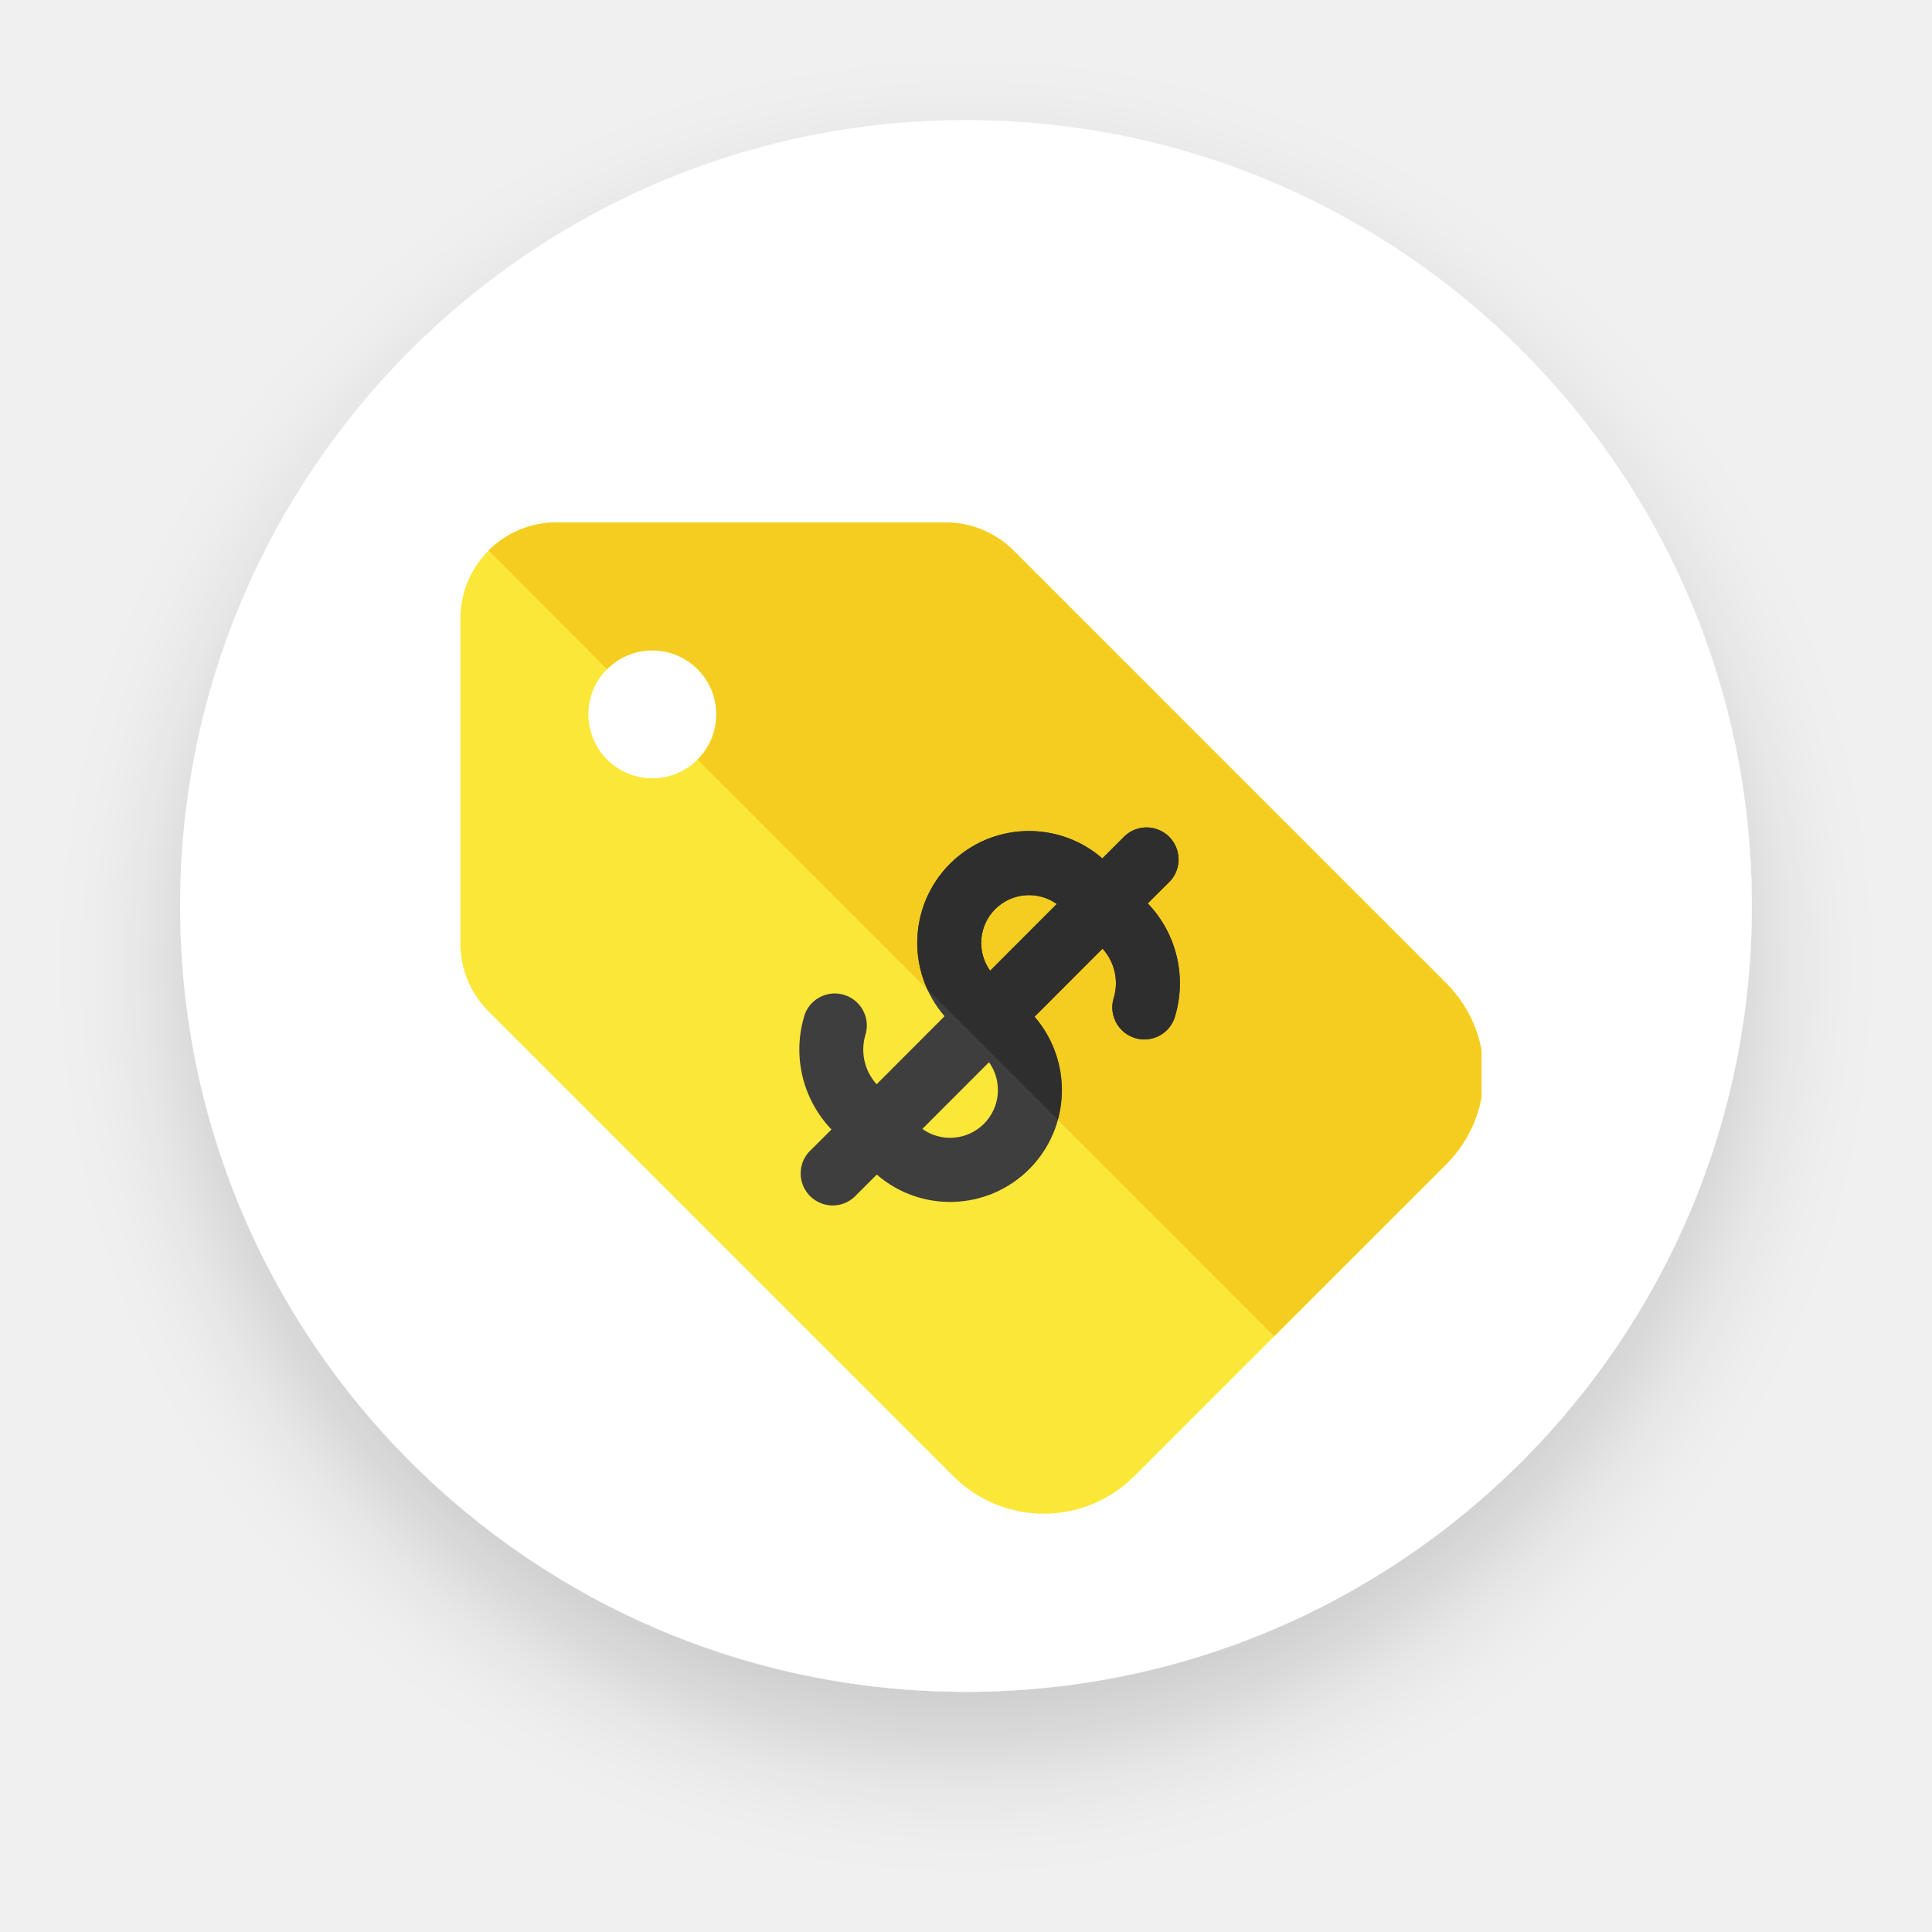
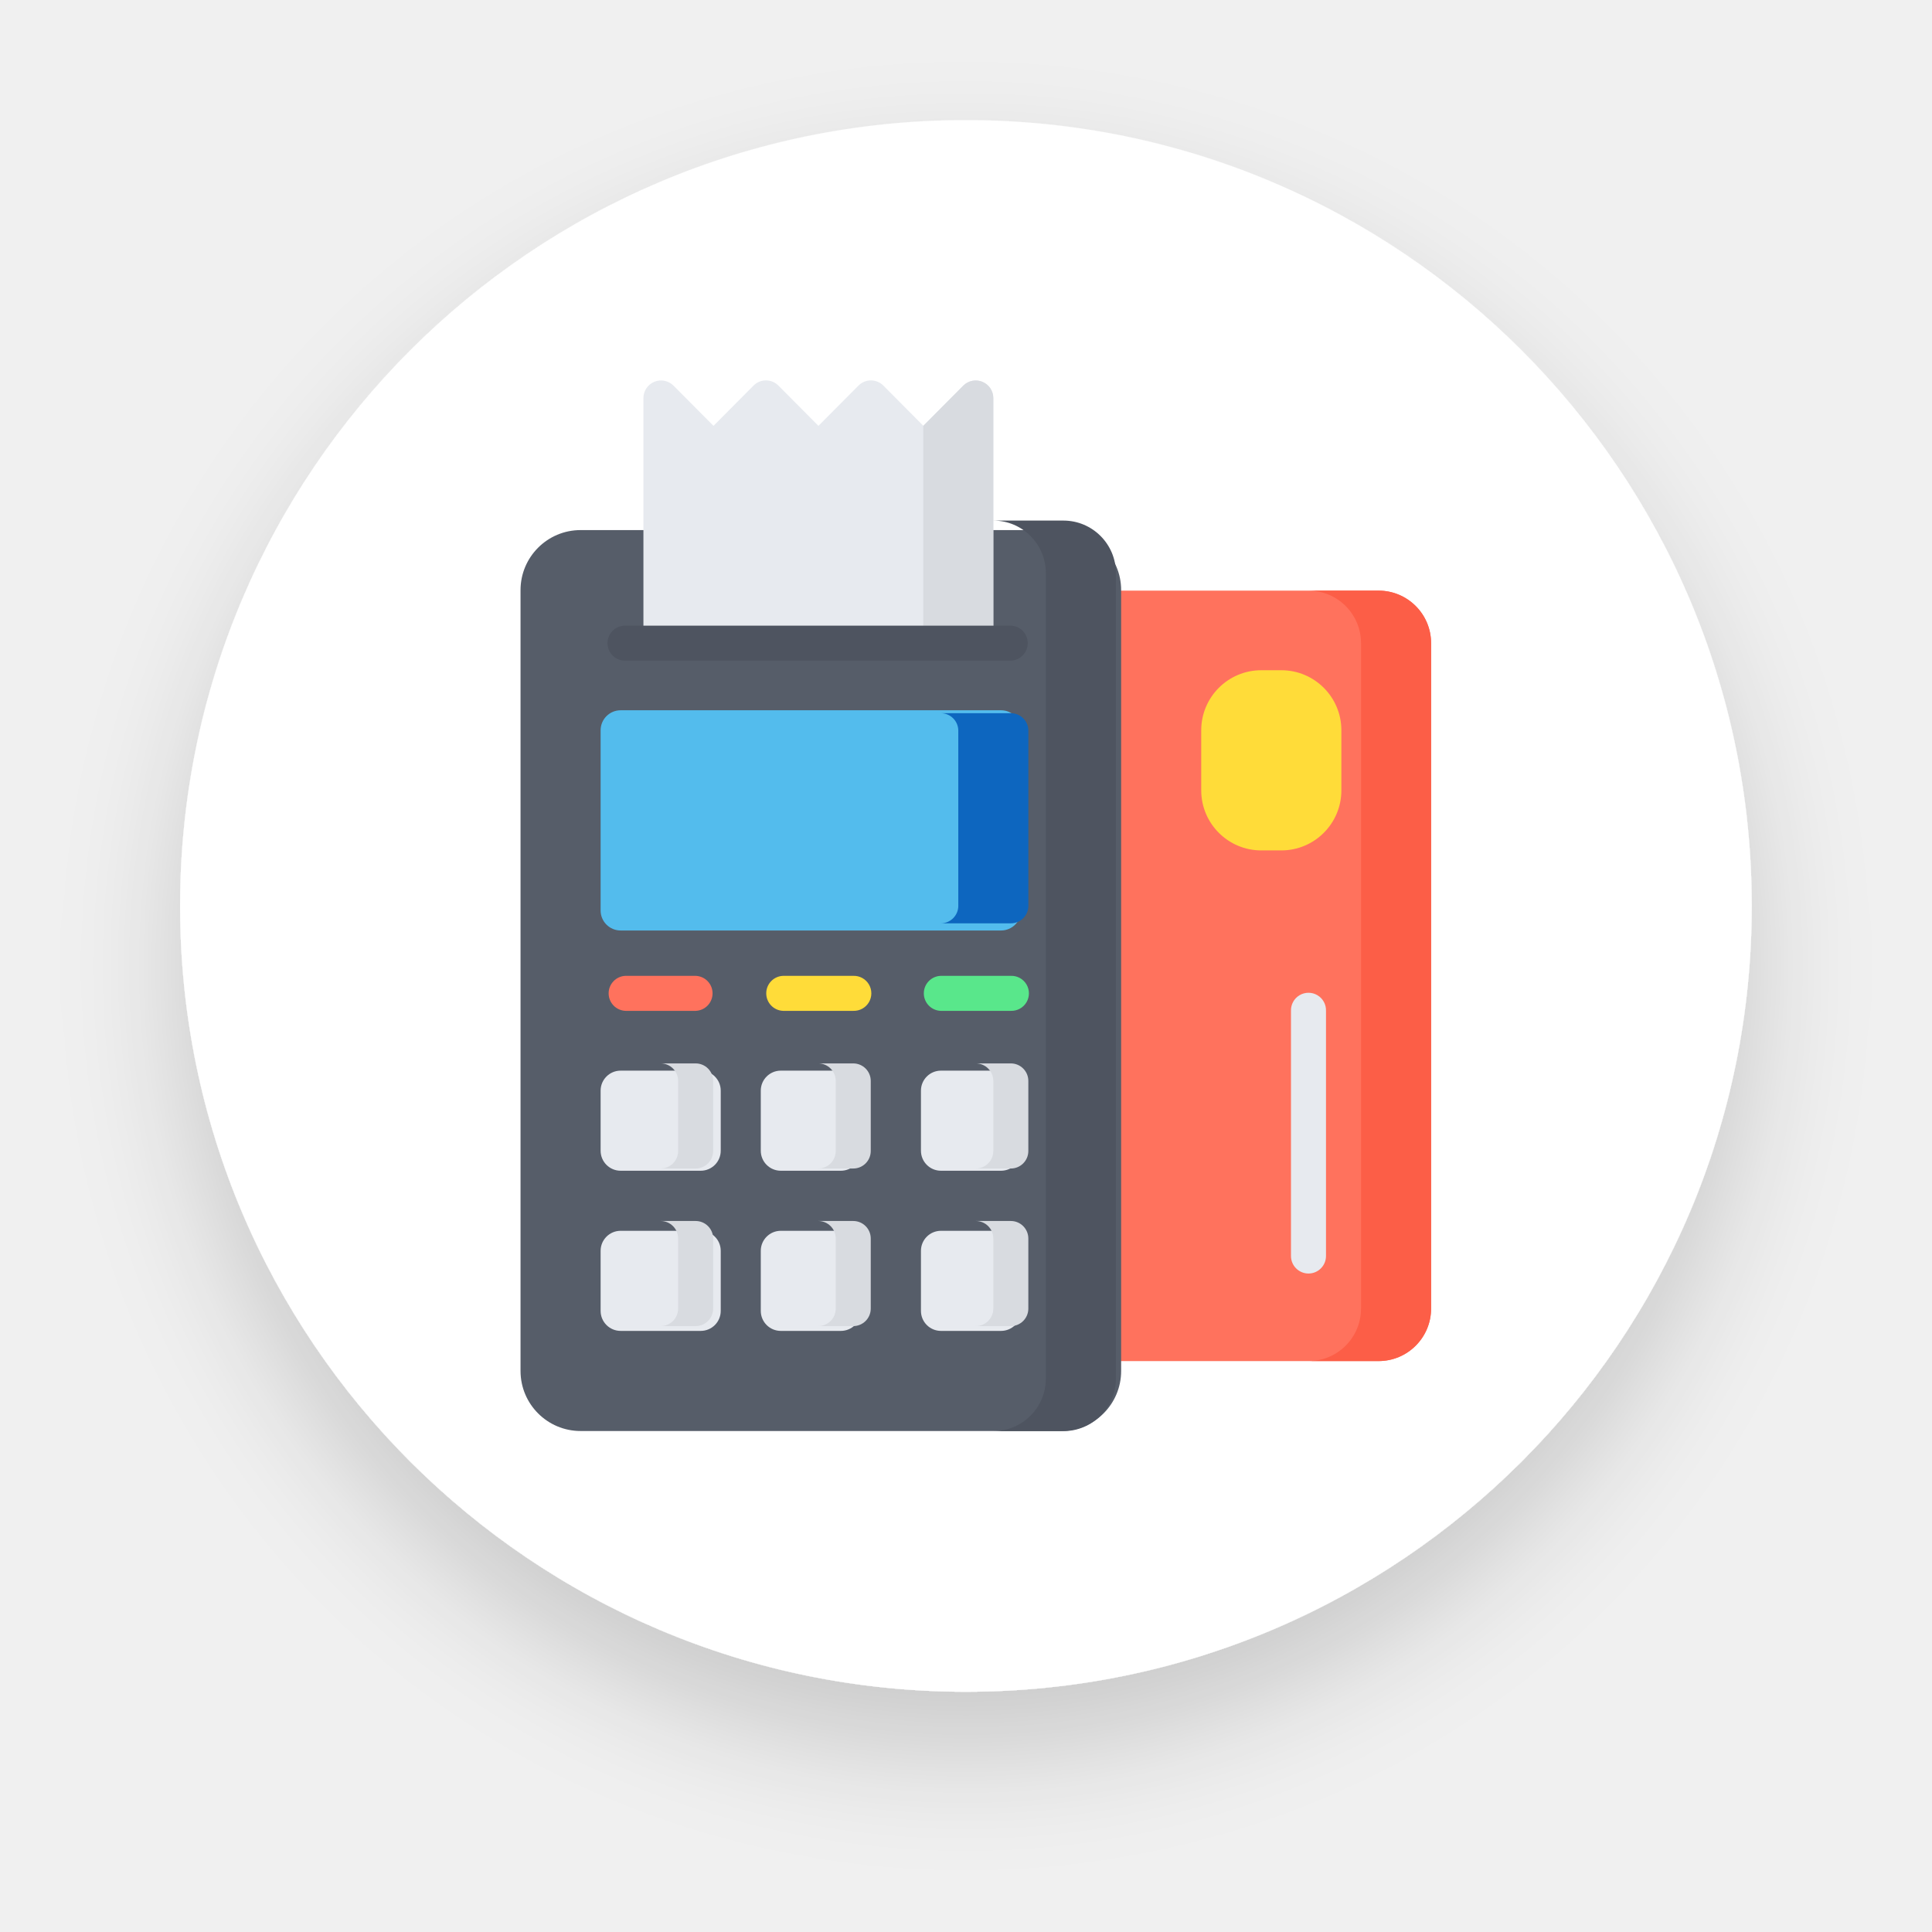
<svg xmlns="http://www.w3.org/2000/svg" width="96.501" height="96.5" viewBox="0 0 96.501 96.5">
  <defs>
    <filter id="Trazado_873160" x="0" y="0" width="96.501" height="96.5" filterUnits="userSpaceOnUse">
      <feOffset dy="3" input="SourceAlpha" />
      <feGaussianBlur stdDeviation="3" result="blur" />
      <feFlood flood-opacity="0.161" />
      <feComposite operator="in" in2="blur" />
      <feComposite in="SourceGraphic" />
    </filter>
-     <clipPath id="clip-path">
-       <rect id="Rectángulo_401095" data-name="Rectángulo 401095" width="51" height="50" fill="none" />
-     </clipPath>
  </defs>
-   <g id="Grupo_1099731" data-name="Grupo 1099731" transform="translate(-268.673 -339.325)">
-     <g id="Grupo_1099024" data-name="Grupo 1099024" transform="translate(277.673 345.325)">
-       <g transform="matrix(1, 0, 0, 1, -9, -6)" filter="url(#Trazado_873160)">
-         <path id="Trazado_873160-2" data-name="Trazado 873160" d="M313.261,134.345A39.251,39.251,0,1,1,274.011,95.1,39.251,39.251,0,0,1,313.261,134.345Z" transform="translate(-225.76 -89.1)" fill="#fff" />
+   <g id="Grupo_1099138" data-name="Grupo 1099138" transform="translate(-1118.333 -483)">
+     <g transform="matrix(1, 0, 0, 1, 1118.33, 483)" filter="url(#Trazado_873160)">
+       <path id="Trazado_873160-2" data-name="Trazado 873160" d="M313.261,134.345A39.251,39.251,0,1,1,274.011,95.1,39.251,39.251,0,0,1,313.261,134.345Z" transform="translate(-225.76 -89.1)" fill="#fff" />
+     </g>
+     <g id="_21-Payment-terminal" data-name="21-Payment-terminal" transform="translate(1138.333 500.006)">
+       <path id="Trazado_873297" data-name="Trazado 873297" d="M52.869,14H38.875a.875.875,0,0,0-.875.875V51.609a.875.875,0,0,0,.875.875H52.869a2.624,2.624,0,0,0,2.624-2.624V16.624A2.624,2.624,0,0,0,52.869,14Z" transform="translate(-4.012 -1.505)" fill="#ff725d" />
+       <path id="Trazado_873298" data-name="Trazado 873298" d="M54.5,14H51a2.624,2.624,0,0,1,2.624,2.624V49.86A2.624,2.624,0,0,1,51,52.483h3.5a2.624,2.624,0,0,0,2.624-2.624V16.624A2.624,2.624,0,0,0,54.5,14Z" transform="translate(-5.642 -1.505)" fill="#fc5e47" />
+       <rect id="Rectángulo_401190" data-name="Rectángulo 401190" width="30" height="45" rx="3" transform="translate(6 9.471)" fill="#565d69" />
+       <path id="Trazado_873299" data-name="Trazado 873299" d="M36.5,10H33a2.624,2.624,0,0,1,2.624,2.624V52.857A2.624,2.624,0,0,1,33,55.48h3.5a2.624,2.624,0,0,0,2.624-2.624V12.624A2.624,2.624,0,0,0,36.5,10Z" transform="translate(-3.385 -1.004)" fill="#4e5460" />
+       <rect id="Rectángulo_401191" data-name="Rectángulo 401191" width="21" height="11" rx="1" transform="translate(10 18.471)" fill="#53bced" />
+       <path id="Trazado_873300" data-name="Trazado 873300" d="M30.875,30.621V21.875A.875.875,0,0,0,30,21h3.5a.875.875,0,0,1,.875.875v8.746a.875.875,0,0,1-.875.875H30A.875.875,0,0,0,30.875,30.621Z" transform="translate(-3.009 -2.383)" fill="#0d66bf" />
+       <path id="Trazado_873301" data-name="Trazado 873301" d="M29.95,2.069A.875.875,0,0,0,29,2.253l-2,2.012-2-2.012a.875.875,0,0,0-1.242,0l-2,2.012-2-2.012a.875.875,0,0,0-1.242,0l-2,2.012-2-2.012a.88.88,0,0,0-1.5.621V15.119H30.492V2.874a.875.875,0,0,0-.542-.8Z" transform="translate(-0.878)" fill="#e7eaef" />
+       <path id="Trazado_873302" data-name="Trazado 873302" d="M32.5,2.875V15.12H29V4.265l2-2.012a.88.88,0,0,1,1.5.621Z" transform="translate(-2.884 -0.001)" fill="#d8dbe0" />
+       <path id="Trazado_873303" data-name="Trazado 873303" d="M31.116,17.749H11.875a.875.875,0,1,1,0-1.749H31.116a.875.875,0,0,1,0,1.749Z" transform="translate(-0.627 -1.756)" fill="#4e5460" />
+       <g id="Grupo_1099116" data-name="Grupo 1099116" transform="translate(10.373 36.11)">
+         <rect id="Rectángulo_401192" data-name="Rectángulo 401192" width="6" height="5" rx="1" transform="translate(-0.373 8.361)" fill="#e7eaef" />
+         <rect id="Rectángulo_401193" data-name="Rectángulo 401193" width="5" height="5" rx="1" transform="translate(7.627 8.361)" fill="#e7eaef" />
+         <rect id="Rectángulo_401194" data-name="Rectángulo 401194" width="5" height="5" rx="1" transform="translate(15.627 8.361)" fill="#e7eaef" />
+         <rect id="Rectángulo_401195" data-name="Rectángulo 401195" width="6" height="5" rx="1" transform="translate(-0.373 0.361)" fill="#e7eaef" />
+         <rect id="Rectángulo_401196" data-name="Rectángulo 401196" width="5" height="5" rx="1" transform="translate(7.627 0.361)" fill="#e7eaef" />
+         <rect id="Rectángulo_401197" data-name="Rectángulo 401197" width="5" height="5" rx="1" transform="translate(15.627 0.361)" fill="#e7eaef" />
      </g>
-       <g id="Grupo_1099348" data-name="Grupo 1099348" transform="translate(14 20.096)">
-         <g id="Grupo_1099348-2" data-name="Grupo 1099348" clip-path="url(#clip-path)">
-           <path id="Trazado_873436" data-name="Trazado 873436" d="M0,4.791V21.036a4.778,4.778,0,0,0,1.405,3.388c3.41,3.415,17.3,17.3,23.214,23.215a6.385,6.385,0,0,0,9.032,0L49.239,32.055a6.395,6.395,0,0,0,0-9.035C43.657,17.444,30.856,4.639,27.622,1.4A4.814,4.814,0,0,0,24.228,0H4.791A4.794,4.794,0,0,0,0,4.791m9.583,1.6A3.194,3.194,0,1,1,6.388,9.583,3.194,3.194,0,0,1,9.583,6.388" transform="translate(0 0)" fill="#fbe737" fill-rule="evenodd" />
-           <path id="Trazado_873437" data-name="Trazado 873437" d="M1.76,1.4A4.781,4.781,0,0,1,5.146,0H24.583a4.814,4.814,0,0,1,3.394,1.4c3.234,3.236,16.035,16.04,21.617,21.618a6.395,6.395,0,0,1,0,9.035L41,40.645l-28.8-28.8a3.195,3.195,0,0,0-4.52-4.517Z" transform="translate(-0.355 0)" fill="#f5cd20" fill-rule="evenodd" />
-           <path id="Trazado_873438" data-name="Trazado 873438" d="M36.331,20.609a5.587,5.587,0,0,0-7.882,7.881l-3.394,3.4a2.583,2.583,0,0,1-.543-2.524,1.6,1.6,0,0,0-3.034-1A5.776,5.776,0,0,0,22.8,34.148l-1.134,1.131a1.6,1.6,0,0,0,2.26,2.258L25.063,36.4a5.587,5.587,0,0,0,7.882-7.881l3.394-3.4a2.564,2.564,0,0,1,.543,2.524,1.6,1.6,0,0,0,3.034,1A5.758,5.758,0,0,0,38.6,22.857l1.134-1.131a1.6,1.6,0,0,0-2.26-2.258Zm-5.662,10.18-3.33,3.332a2.388,2.388,0,0,0,3.33-3.332Zm3.386-7.9a2.388,2.388,0,0,0-3.33,3.332Z" transform="translate(-4.269 -3.828)" fill="#3e3e3e" fill-rule="evenodd" />
-           <path id="Trazado_873439" data-name="Trazado 873439" d="M29.092,27.16l6.5,6.5a5.641,5.641,0,0,0-1.158-5.147l3.394-3.4a2.564,2.564,0,0,1,.543,2.524,1.6,1.6,0,0,0,3.034,1,5.758,5.758,0,0,0-1.318-5.781l1.134-1.131a1.6,1.6,0,0,0-2.26-2.258l-1.142,1.141a5.581,5.581,0,0,0-8.728,6.551m6.452-4.275a2.388,2.388,0,0,0-3.33,3.332Z" transform="translate(-5.759 -3.828)" fill="#2e2e2e" fill-rule="evenodd" />
-         </g>
-       </g>
+       <path id="Trazado_873304" data-name="Trazado 873304" d="M33.749,41H32a.875.875,0,0,1,.875.875v3.5a.875.875,0,0,1-.875.875h1.749a.875.875,0,0,0,.875-.875v-3.5A.875.875,0,0,0,33.749,41Z" transform="translate(-3.26 -4.89)" fill="#d8dbe0" />
+       <path id="Trazado_873305" data-name="Trazado 873305" d="M33.749,50H32a.875.875,0,0,1,.875.875v3.5a.875.875,0,0,1-.875.875h1.749a.875.875,0,0,0,.875-.875v-3.5A.875.875,0,0,0,33.749,50Z" transform="translate(-3.26 -6.019)" fill="#d8dbe0" />
+       <path id="Trazado_873306" data-name="Trazado 873306" d="M24.749,41H23a.875.875,0,0,1,.875.875v3.5a.875.875,0,0,1-.875.875h1.749a.875.875,0,0,0,.875-.875v-3.5A.875.875,0,0,0,24.749,41Z" transform="translate(-2.131 -4.89)" fill="#d8dbe0" />
+       <path id="Trazado_873307" data-name="Trazado 873307" d="M24.749,50H23a.875.875,0,0,1,.875.875v3.5a.875.875,0,0,1-.875.875h1.749a.875.875,0,0,0,.875-.875v-3.5A.875.875,0,0,0,24.749,50Z" transform="translate(-2.131 -6.019)" fill="#d8dbe0" />
+       <path id="Trazado_873308" data-name="Trazado 873308" d="M15.749,41H14a.875.875,0,0,1,.875.875v3.5a.875.875,0,0,1-.875.875h1.749a.875.875,0,0,0,.875-.875v-3.5A.875.875,0,0,0,15.749,41Z" transform="translate(-1.003 -4.89)" fill="#d8dbe0" />
+       <path id="Trazado_873309" data-name="Trazado 873309" d="M15.749,50H14a.875.875,0,0,1,.875.875v3.5a.875.875,0,0,1-.875.875h1.749a.875.875,0,0,0,.875-.875v-3.5A.875.875,0,0,0,15.749,50Z" transform="translate(-1.003 -6.019)" fill="#d8dbe0" />
+       <path id="Trazado_873310" data-name="Trazado 873310" d="M15.373,37.749h-3.5a.875.875,0,0,1,0-1.749h3.5a.875.875,0,0,1,0,1.749Z" transform="translate(-0.627 -4.264)" fill="#ff725d" />
+       <path id="Trazado_873311" data-name="Trazado 873311" d="M24.373,37.749h-3.5a.875.875,0,0,1,0-1.749h3.5a.875.875,0,1,1,0,1.749Z" transform="translate(-1.755 -4.264)" fill="#ffdc39" />
+       <path id="Trazado_873312" data-name="Trazado 873312" d="M33.373,37.749h-3.5a.875.875,0,0,1,0-1.749h3.5a.875.875,0,1,1,0,1.749Z" transform="translate(-2.884 -4.264)" fill="#59e78b" />
+       <rect id="Rectángulo_401198" data-name="Rectángulo 401198" width="7" height="9" rx="3" transform="translate(40 16.471)" fill="#ffdc39" />
+       <path id="Trazado_873313" data-name="Trazado 873313" d="M50.875,50.994A.875.875,0,0,1,50,50.119V37.875a.875.875,0,1,1,1.749,0V50.119A.875.875,0,0,1,50.875,50.994Z" transform="translate(-5.517 -4.389)" fill="#e7eaef" />
    </g>
  </g>
</svg>
